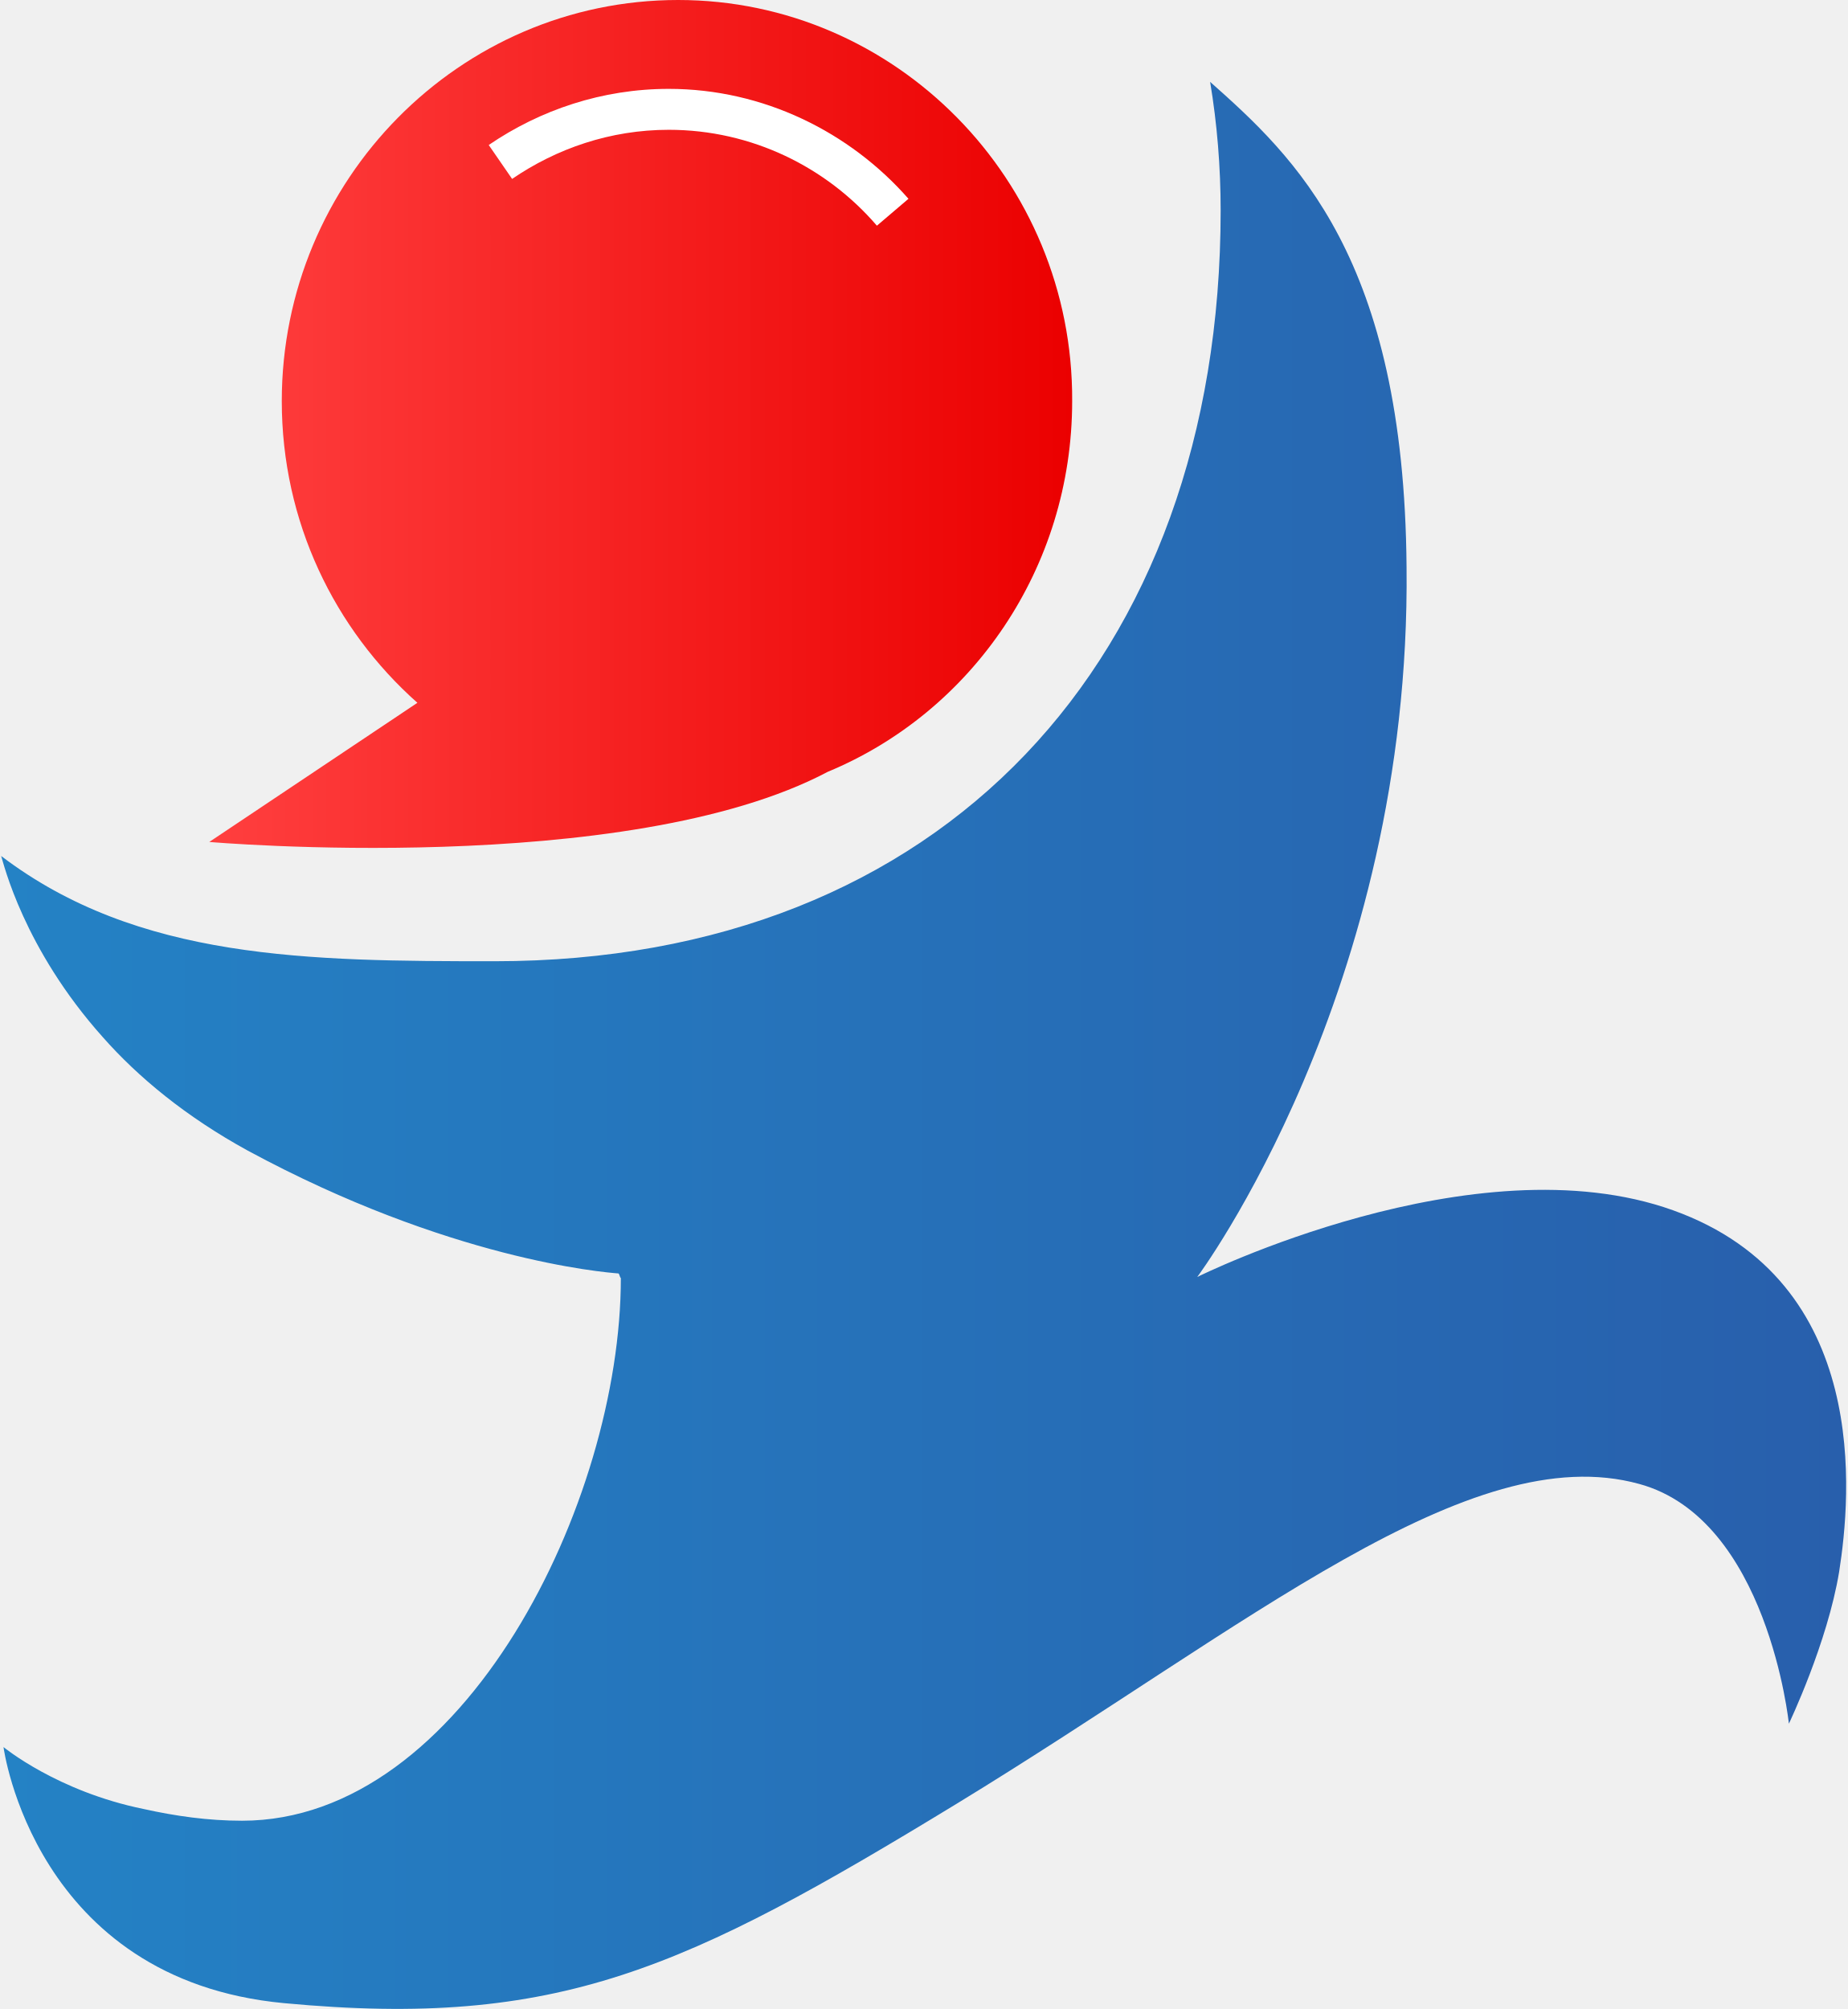
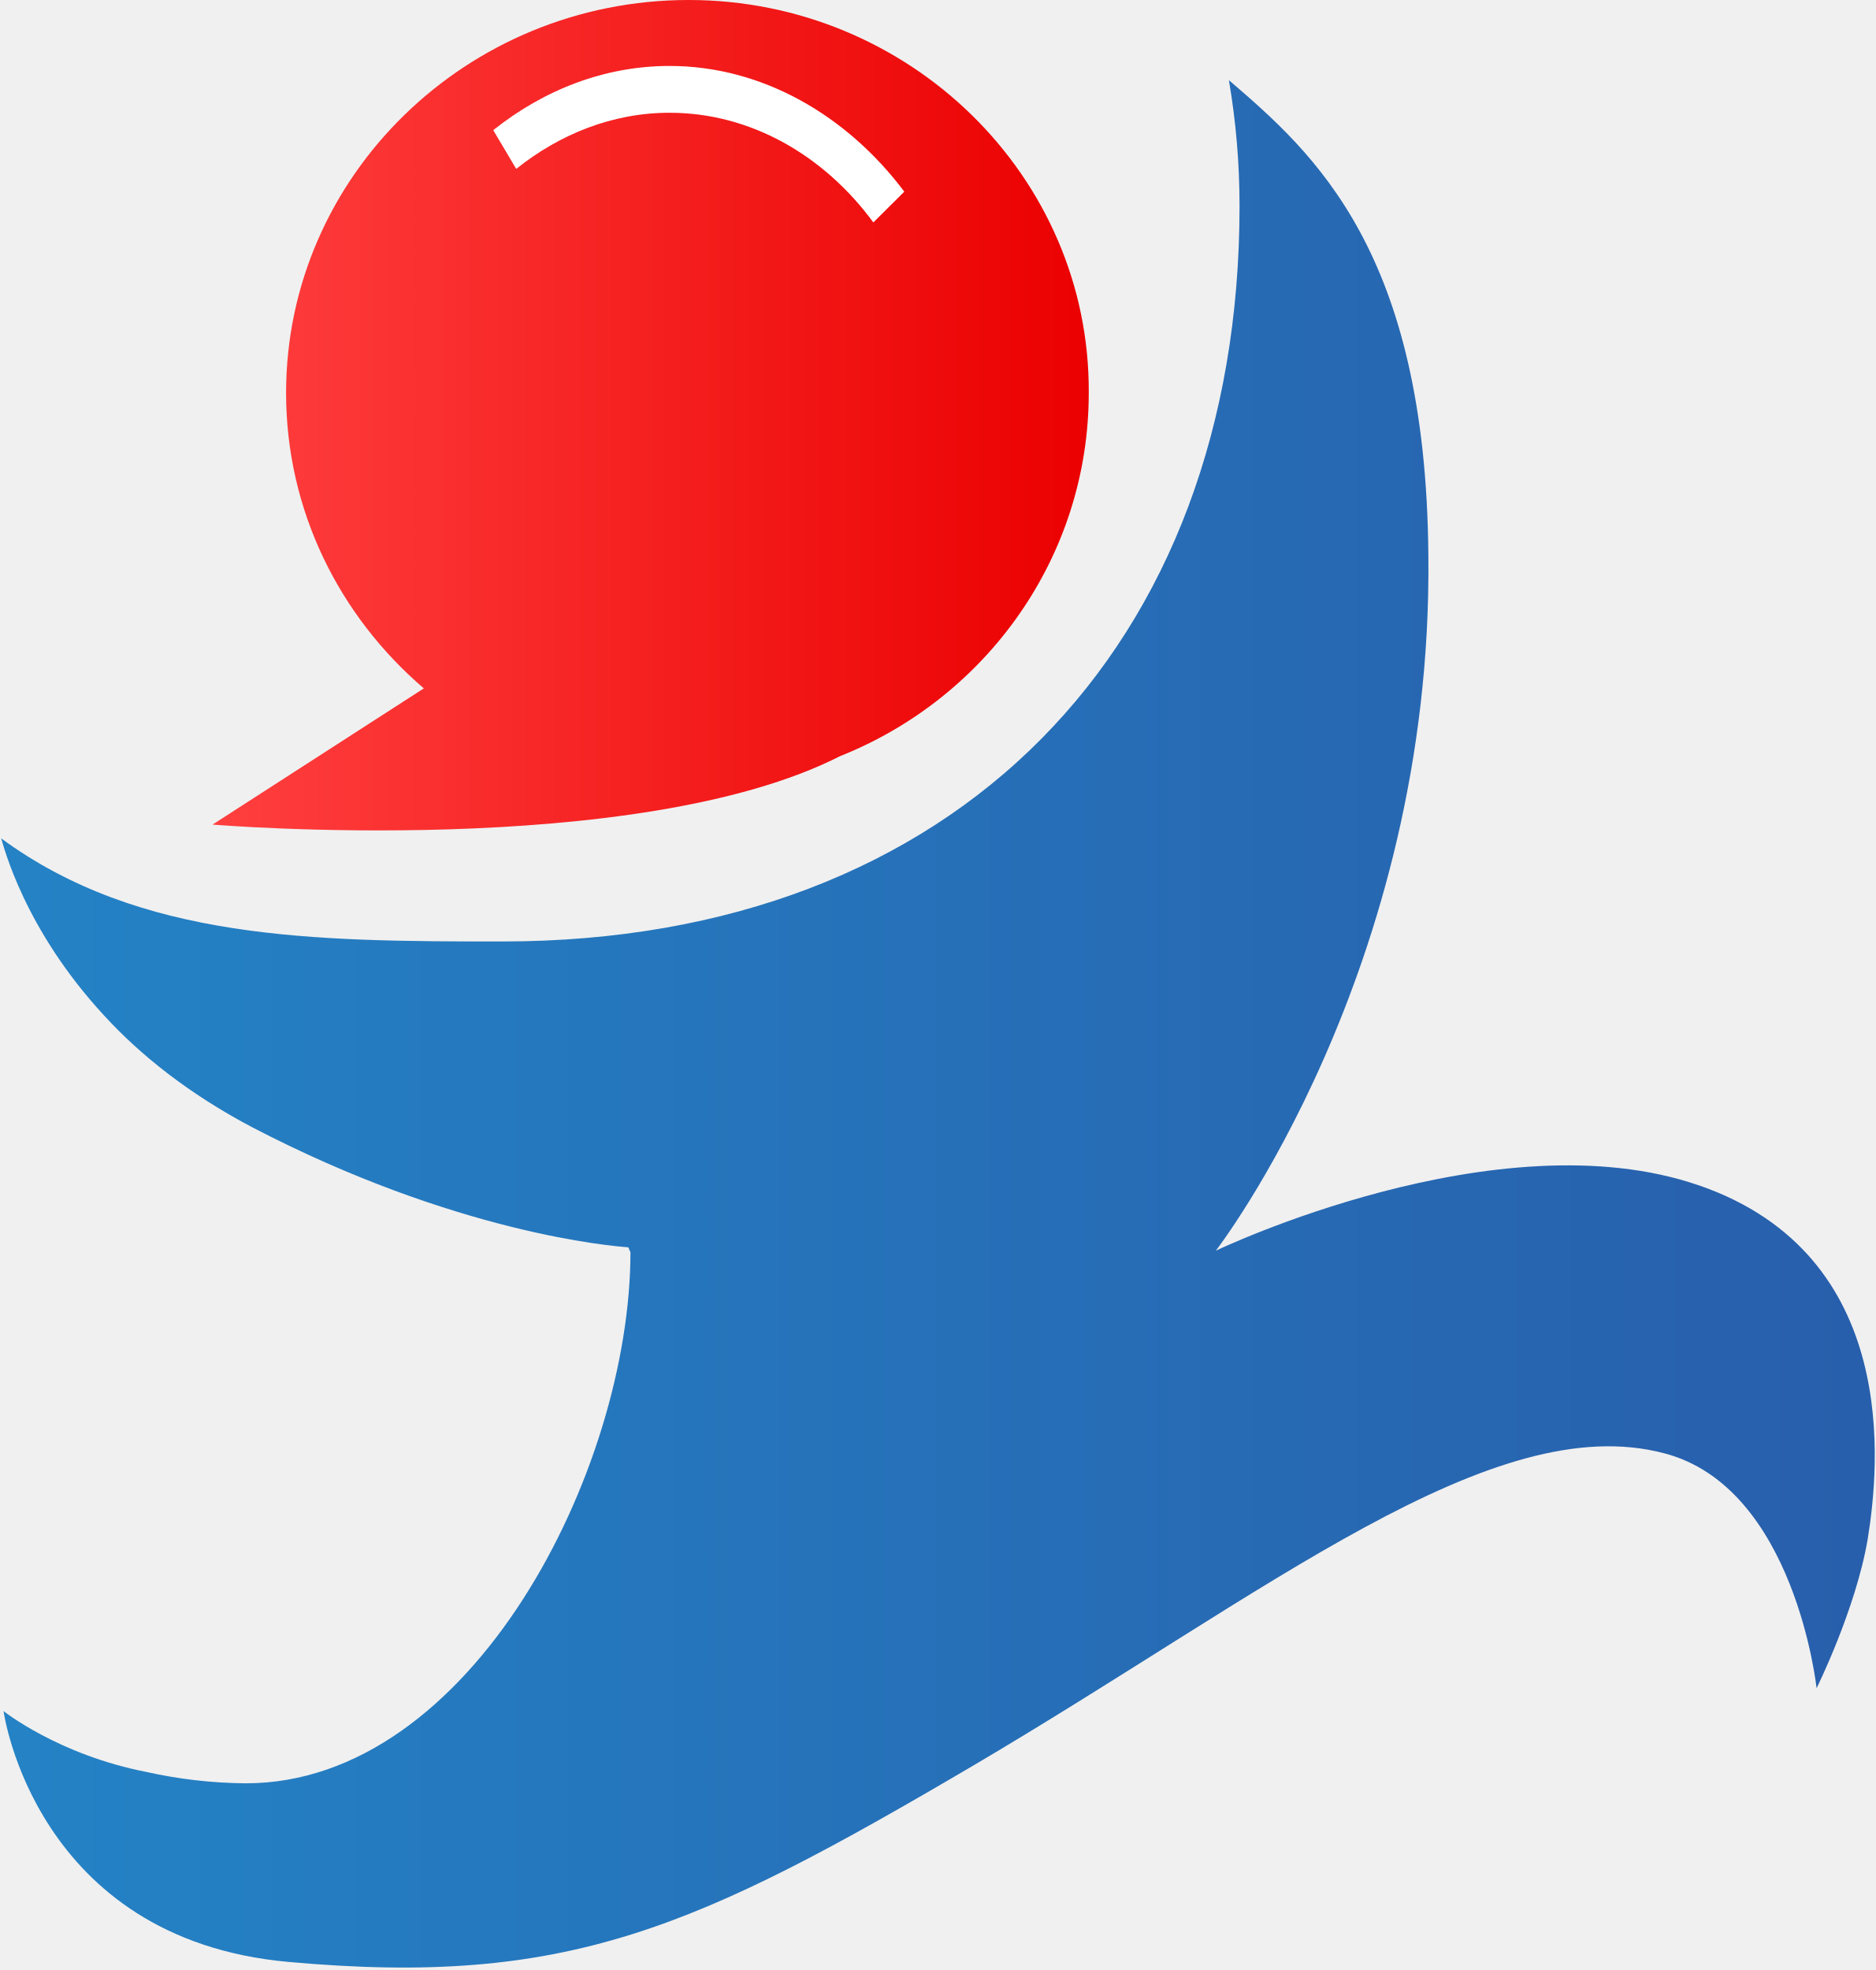
- <svg xmlns="http://www.w3.org/2000/svg" version="1.1" id="Layer_1" x="0px" y="0px" viewBox="0 0 158 171.8" style="enable-background:new 0 0 158 171.8;" xml:space="preserve">
-   <style type="text/css">
- 	.st0{fill:url(#XMLID_33_);}
- 	.st1{fill:url(#XMLID_34_);}
- 	.st2{fill:#FFFFFF;}
- </style>
-   <g id="XMLID_16_">
-     <linearGradient id="XMLID_33_" gradientUnits="userSpaceOnUse" x1="17.914" y1="36.247" x2="91.784" y2="36.247">
-       <stop offset="0" style="stop-color:#FF3F3F" />
-       <stop offset="1" style="stop-color:#EB0000" />
+ <svg xmlns="http://www.w3.org/2000/svg" width="40" height="42" viewBox="0 0 40 42">
+   <defs>
+     <linearGradient id="a" x1=".019%" x2="100.113%" y1="49.989%" y2="49.989%">
+       <stop offset="0%" stop-color="#FF3F3F" />
+       <stop offset="100%" stop-color="#EB0000" />
    </linearGradient>
-     <path id="XMLID_3_" class="st0" d="M70.8,66L70.8,66c12.3-5.1,20.9-17.4,20.9-31.7C91.8,15.4,76.6,0,58,0   C39.3,0,24.1,15.4,24.1,34.3c0,10.3,4.5,19.5,11.6,25.8L17.9,72C17.9,72,53.6,75.1,70.8,66z" />
-     <linearGradient id="XMLID_34_" gradientUnits="userSpaceOnUse" x1="2.400511e-06" y1="89.277" x2="157.829" y2="89.277">
-       <stop offset="0" style="stop-color:#2482C5" />
-       <stop offset="1" style="stop-color:#285FAC" />
+     <linearGradient id="b" x1="-.063%" x2="99.956%" y1="49.928%" y2="49.928%">
+       <stop offset="0%" stop-color="#2482C5" />
+       <stop offset="100%" stop-color="#285FAC" />
    </linearGradient>
-     <path id="XMLID_11_" class="st1" d="M143.1,103.5c-17-6.1-40.7,5.7-40.7,5.7s18.3-24.5,17.9-60.7C120.1,22,110.7,13.4,103.5,7   c0.6,3.6,0.9,7.3,0.9,11c0,38.4-23.8,64.2-62.1,64.2c-15.9,0-30.5-0.1-42.2-9c0.2,0.6,1.9,7.9,8.7,15.5c3,3.4,7.1,6.8,12.4,9.7   c17.2,9.3,30.4,10.4,31.7,10.5c0.1,0.1,0.1,0.3,0.2,0.4c0,19.1-13.4,46.4-32.4,46.4c-2.9,0-5.7-0.4-8.4-1c-7.4-1.5-12-5.3-12-5.3   s2.6,19.9,24,21.9c23.5,2.2,34.3-2.9,57.6-17.1c24.9-15.2,43.8-31.3,58.3-27.3c11,3,12.8,20.5,12.8,20.5s3.3-6.9,4.3-13   C158.3,128,160.1,109.6,143.1,103.5z" />
-   </g>
-   <g id="XMLID_14_">
-     <path id="XMLID_12_" class="st2" d="M57.2,11.1c7.1,0,13.5,3.2,17.8,8.2l2.7-2.3c-5-5.7-12.4-9.4-20.5-9.4c-5.7,0-11,1.8-15.4,4.8   l2,2.9C47.6,12.7,52.2,11.1,57.2,11.1z" />
+   </defs>
+   <g fill="none" fill-rule="nonzero">
+     <path fill="url(#a)" d="M17.924 16.116c3.114-1.245 5.291-4.249 5.291-7.74C23.241 3.76 19.392 0 14.684 0 9.949 0 6.1 3.76 6.1 8.376c0 2.515 1.14 4.761 2.937 6.3L4.532 17.58s9.038.757 13.392-1.465z" />
+     <path fill="url(#b)" d="M36.228 25.273c-4.304-1.49-10.304 1.392-10.304 1.392s4.633-5.982 4.532-14.822c-.05-6.47-2.43-8.57-4.253-10.134.151.88.227 1.783.227 2.686 0 9.377-6.025 15.677-15.721 15.677-4.025 0-7.722-.024-10.684-2.198.05.147.481 1.93 2.203 3.785.76.83 1.797 1.66 3.14 2.369 4.354 2.27 7.695 2.54 8.024 2.564.026.024.026.073.051.098 0 4.663-3.392 11.33-8.202 11.33a10.12 10.12 0 0 1-2.127-.244C1.24 37.409.076 36.48.076 36.48s.658 4.86 6.076 5.348c5.95.537 8.683-.708 14.582-4.176 6.304-3.711 11.089-7.643 14.76-6.666 2.784.733 3.24 5.006 3.24 5.006s.836-1.685 1.089-3.174c.253-1.563.709-6.056-3.595-7.546z" />
+     <g fill="#FFF">
+       <path d="M14.277 2.404c1.733 0 3.296.912 4.345 2.338l.66-.656c-1.221-1.625-3.027-2.68-5.005-2.68-1.391 0-2.685.513-3.76 1.369l.49.826c.927-.74 2.05-1.197 3.27-1.197z" />
+     </g>
  </g>
</svg>
